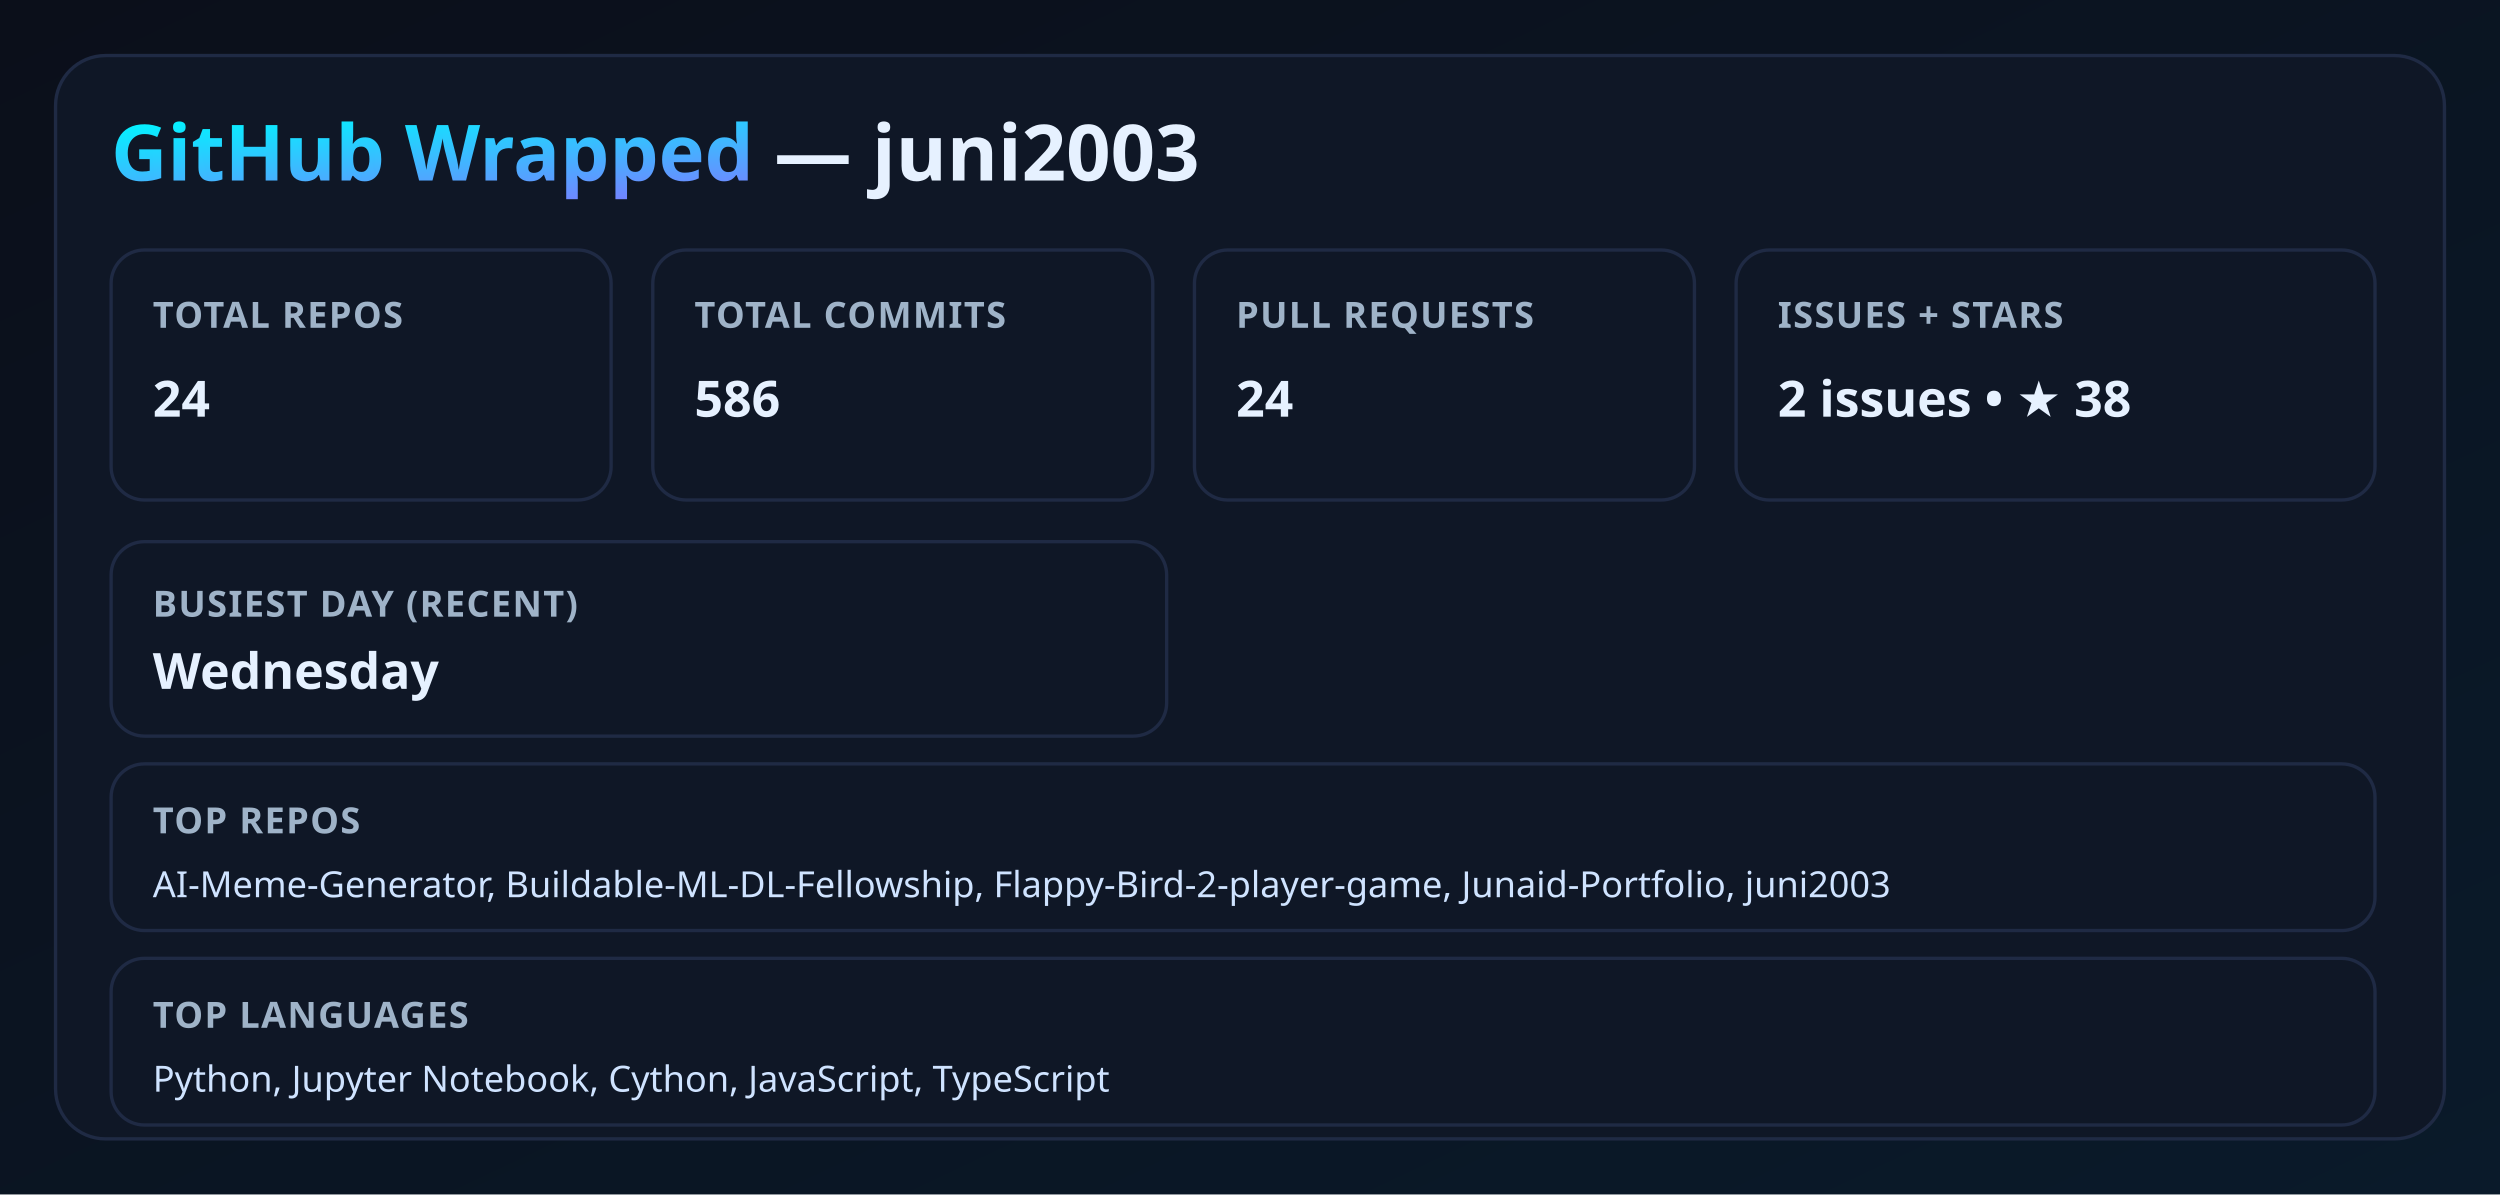
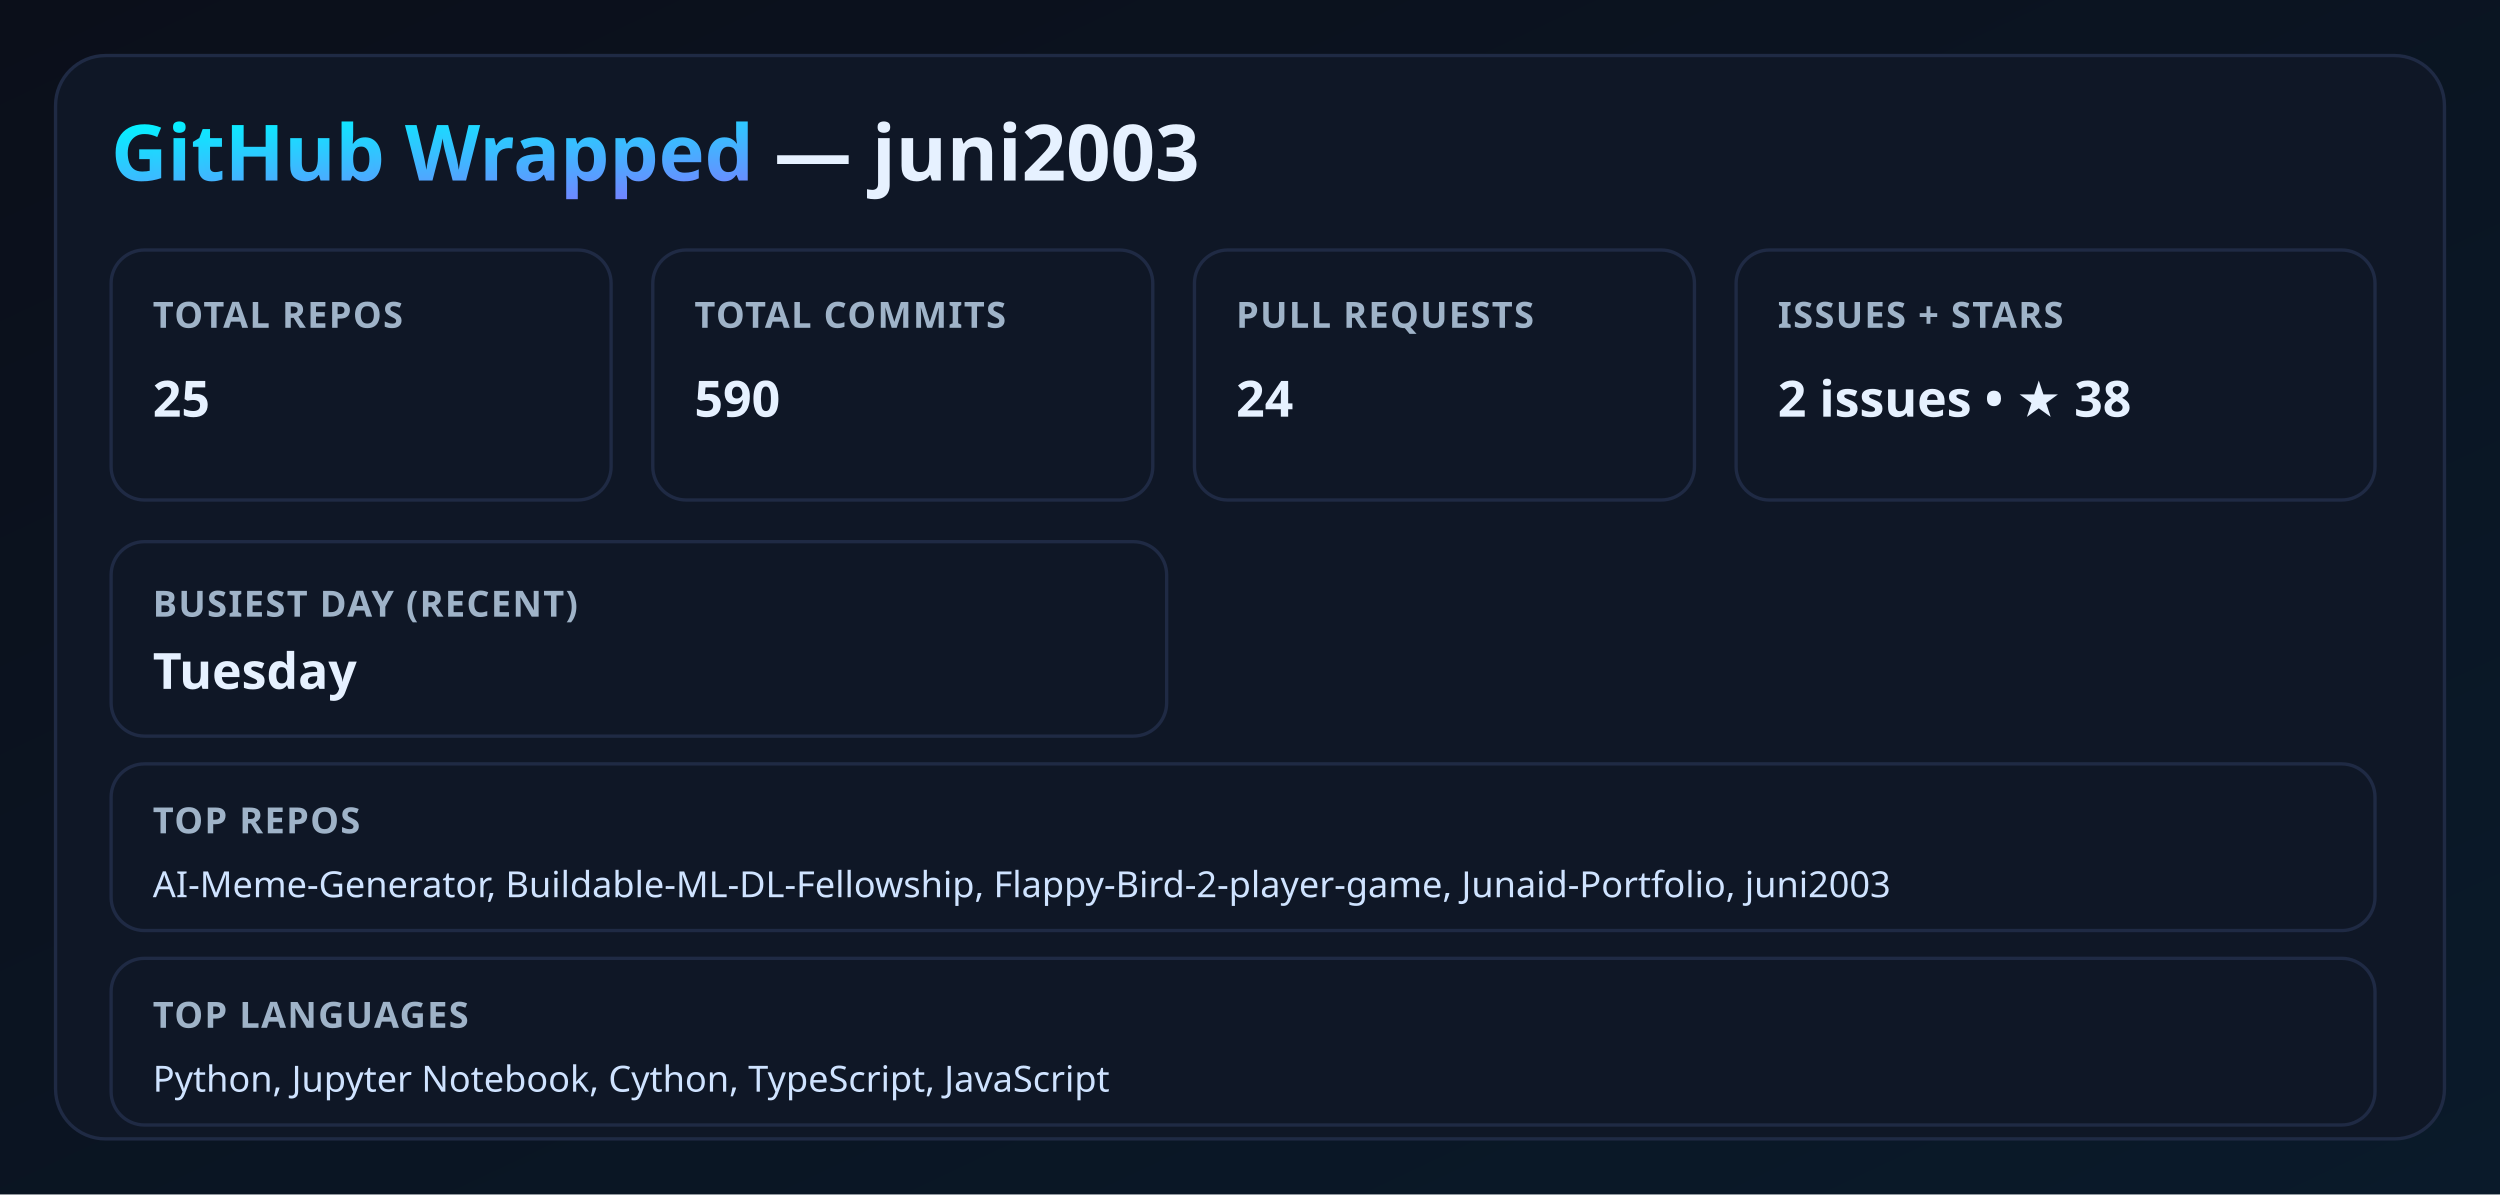
<svg xmlns="http://www.w3.org/2000/svg" width="900" height="430" viewBox="0 0 900 430">
  <defs>
    <linearGradient id="bg" x1="0" y1="0" x2="1" y2="1">
      <stop offset="0%" stop-color="#0b0f1a" />
      <stop offset="100%" stop-color="#0a1a2a" />
    </linearGradient>
    <linearGradient id="neon" x1="0" y1="0" x2="1" y2="1">
      <stop offset="0%" stop-color="#00f5ff" />
      <stop offset="100%" stop-color="#9b5cff" />
    </linearGradient>
    <filter id="glow">
      <feGaussianBlur stdDeviation="3.5" result="coloredBlur" />
      <feMerge>
        <feMergeNode in="coloredBlur" />
        <feMergeNode in="SourceGraphic" />
      </feMerge>
    </filter>
    <style>
      .title { font: 700 28px 'Segoe UI', sans-serif; fill: #e6f1ff; }
      .label { font: 600 13px 'Segoe UI', sans-serif; fill: #9fb3c8; letter-spacing: 0.5px; }
      .value { font: 700 18px 'Segoe UI', sans-serif; fill: #e6f1ff; }
      .neon { fill: url(#neon); filter: url(#glow); }
      .card { fill: #0f1726; stroke: #1f2a44; stroke-width: 1.2; }
      .mini { font: 500 13px 'Segoe UI', sans-serif; fill: #cfe3ff; }
    </style>
  </defs>
  <rect width="100%" height="100%" fill="url(#bg)" />
  <rect x="20" y="20" width="860" height="390" rx="18" class="card" />
  <text x="40" y="65" class="title">
    <tspan class="neon">GitHub Wrapped</tspan> — juni2003
  </text>
  <rect x="40" y="90" width="180" height="90" rx="12" class="card" />
  <text x="55" y="118" class="label">TOTAL REPOS</text>
-   <text x="55" y="150" class="value">24</text>
+   <text x="55" y="150" class="value">25</text>
  <rect x="235" y="90" width="180" height="90" rx="12" class="card" />
  <text x="250" y="118" class="label">TOTAL COMMITS</text>
-   <text x="250" y="150" class="value">586</text>
+   <text x="250" y="150" class="value">590</text>
  <rect x="430" y="90" width="180" height="90" rx="12" class="card" />
  <text x="445" y="118" class="label">PULL REQUESTS</text>
  <text x="445" y="150" class="value">24</text>
  <rect x="625" y="90" width="230" height="90" rx="12" class="card" />
  <text x="640" y="118" class="label">ISSUES + STARS</text>
  <text x="640" y="150" class="value">2 issues • ★ 38</text>
  <rect x="40" y="195" width="380" height="70" rx="12" class="card" />
  <text x="55" y="222" class="label">BUSIEST DAY (RECENT)</text>
-   <text x="55" y="248" class="value">Wednesday</text>
+   <text x="55" y="248" class="value">Tuesday</text>
  <rect x="40" y="275" width="815" height="60" rx="12" class="card" />
  <text x="55" y="300" class="label">TOP REPOS</text>
  <text x="55" y="323" class="mini">AI-Meme-Generator, Buildable-ML-DL-Fellowship, Flappy-Bird-2-player-game, Junaid-Portfolio, juni2003</text>
  <rect x="40" y="345" width="815" height="60" rx="12" class="card" />
  <text x="55" y="370" class="label">TOP LANGUAGES</text>
-   <text x="55" y="393" class="mini">Python, Jupyter Notebook, Cython, JavaScript, TypeScript</text>
+   <text x="55" y="393" class="mini">Python, Jupyter Notebook, Cython, TypeScript, JavaScript</text>
</svg>
